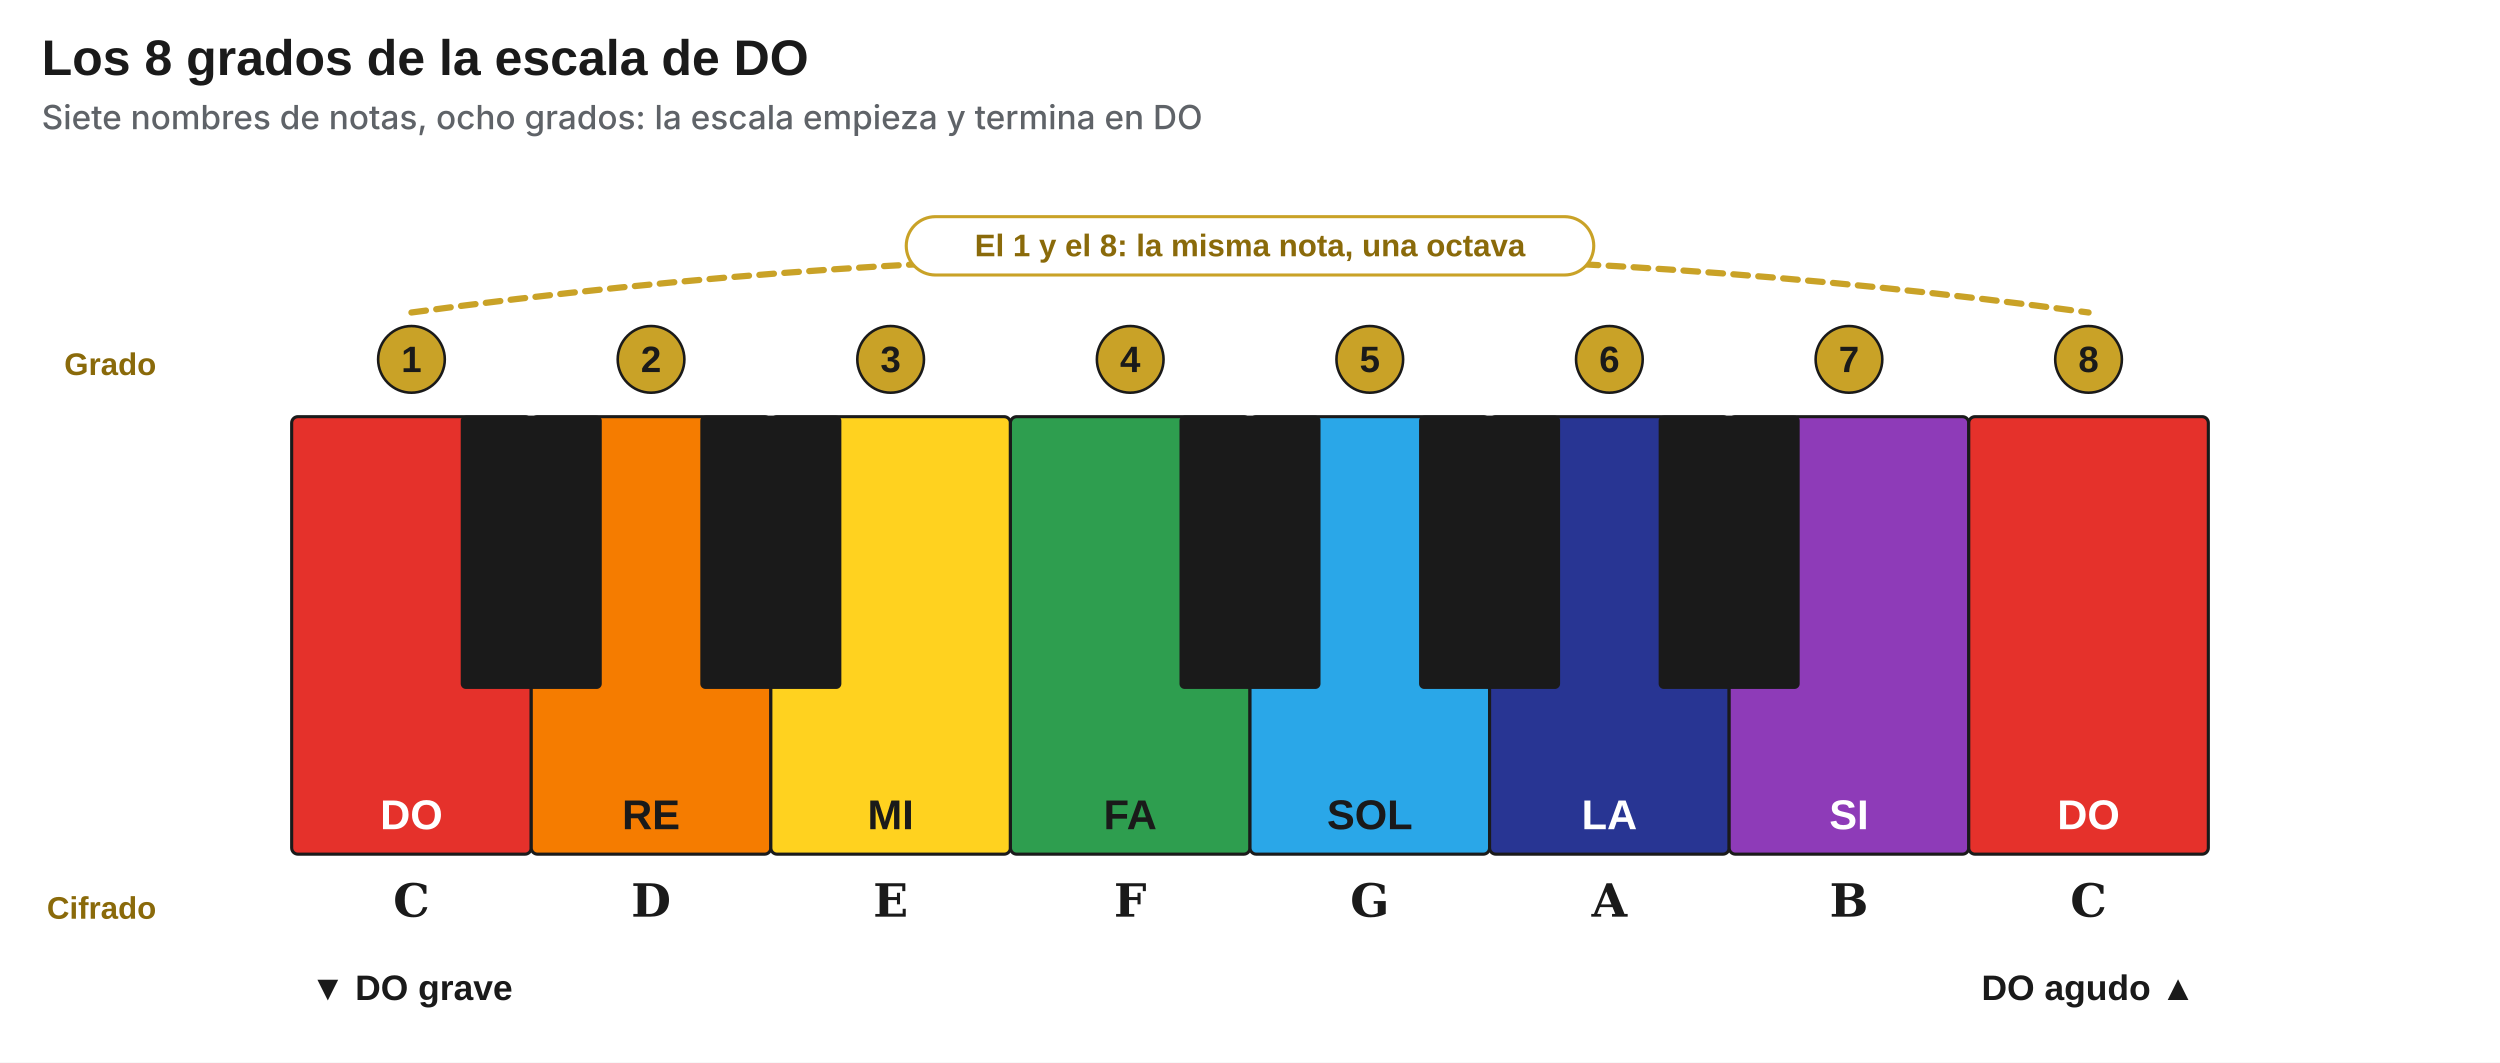
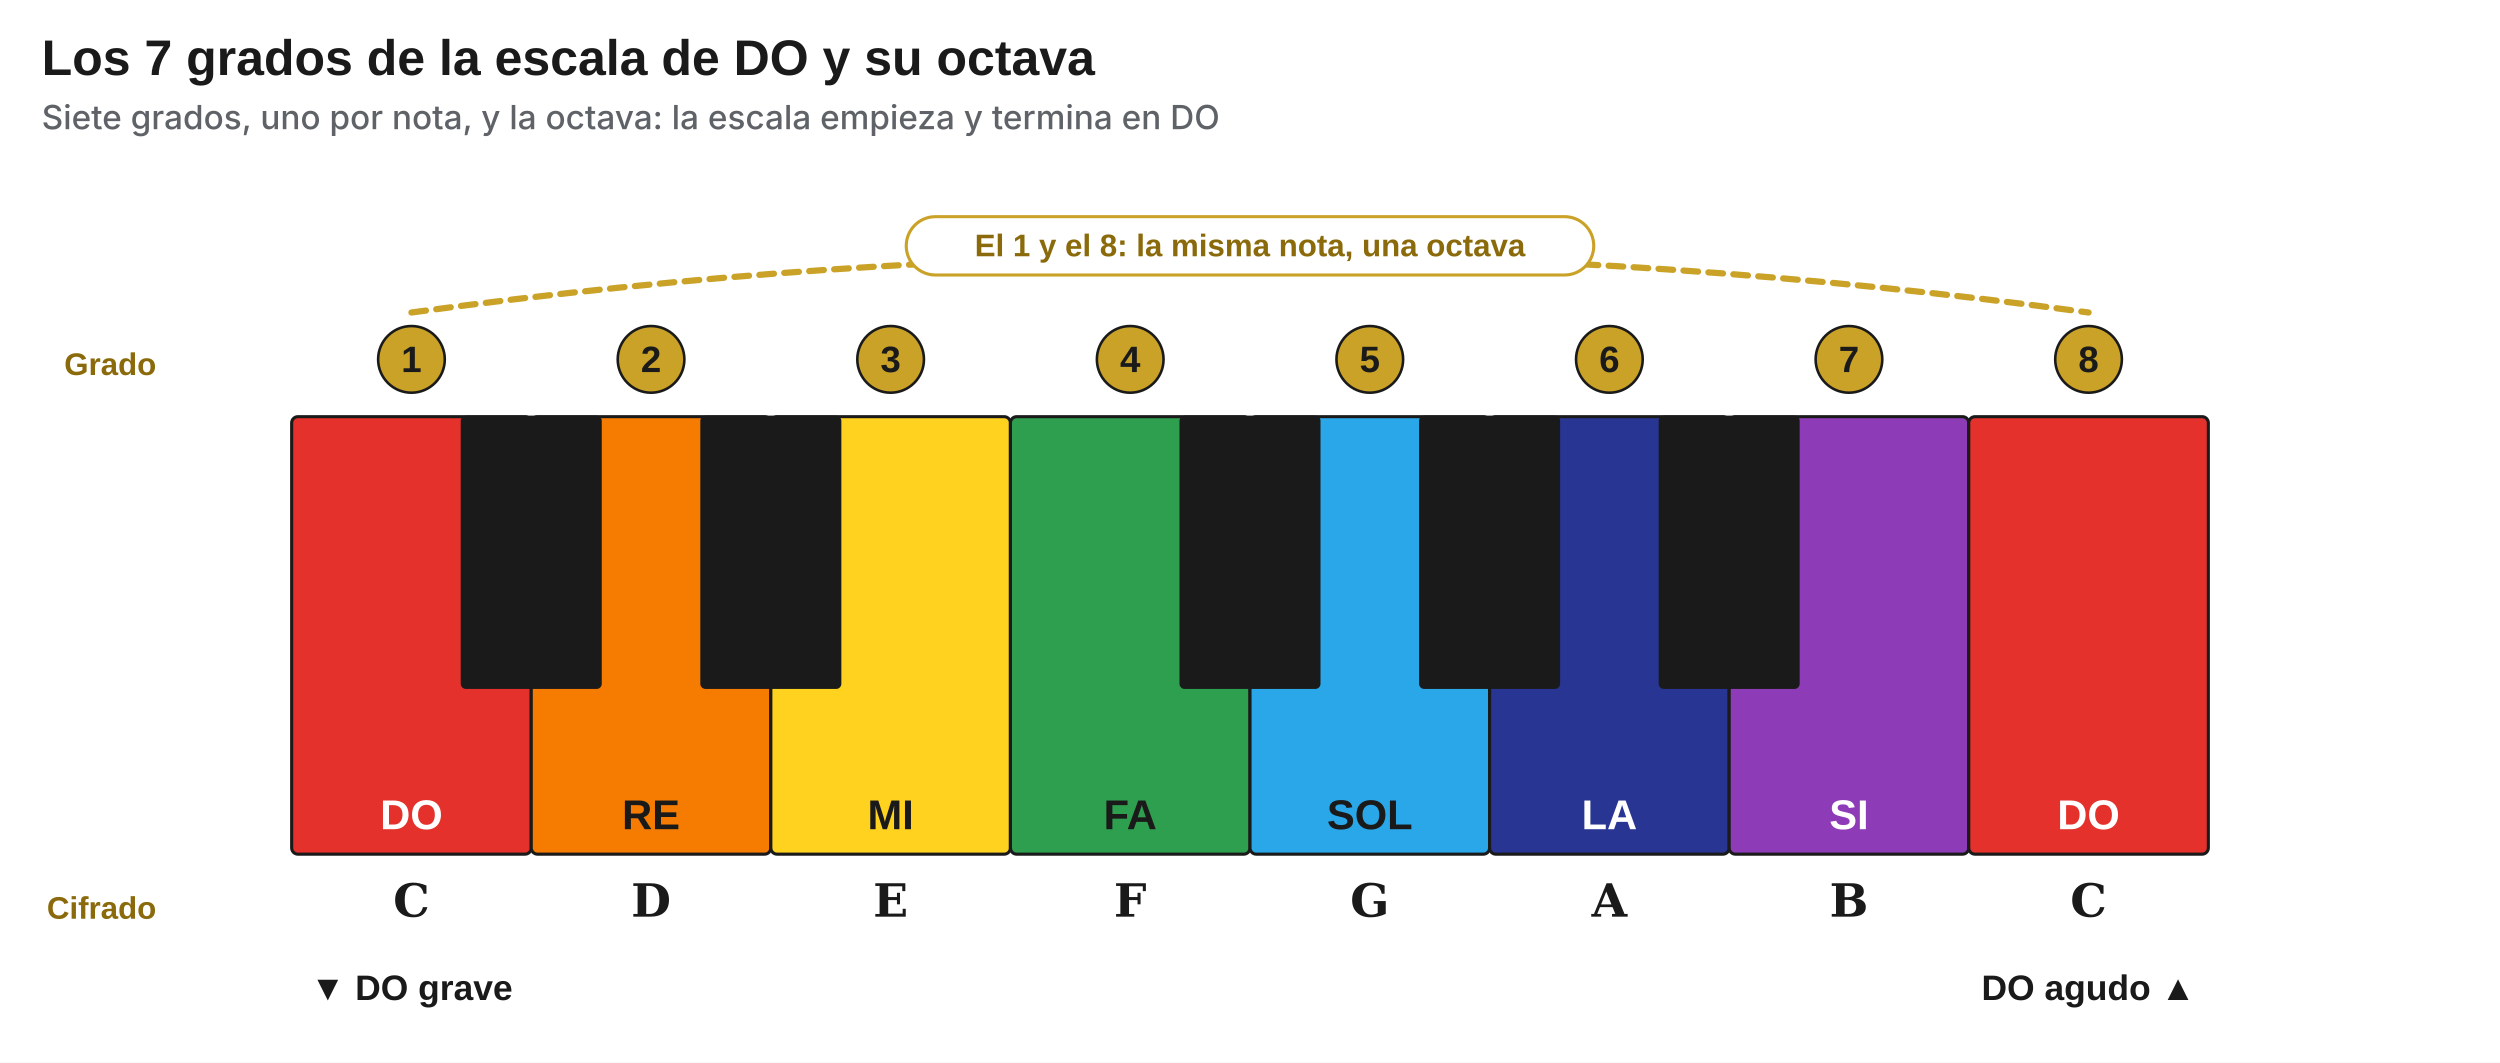
- <svg xmlns="http://www.w3.org/2000/svg" width="2400" height="1020" viewBox="0 0 2400 1020" role="img" aria-label="Los 8 grados de la escala de DO en el teclado">
+ <svg xmlns="http://www.w3.org/2000/svg" width="2400" height="1020" viewBox="0 0 2400 1020" role="img" aria-label="Los 7 grados de la escala de DO y su octava en el teclado">
  <rect width="2400" height="1020" fill="#FFFFFF" />
-   <text x="40" y="72" font-family="Poppins, Montserrat, 'Trebuchet MS', Arial, sans-serif" font-size="48" font-weight="700" fill="#1A1A1A" text-anchor="start">Los 8 grados de la escala de DO</text>
-   <text x="40" y="124" font-family="Inter, 'Segoe UI', Arial, sans-serif" font-size="32" font-weight="500" fill="#5F6368" text-anchor="start">Siete nombres de notas, ocho grados: la escala empieza y termina en DO</text>
+   <text x="40" y="72" font-family="Poppins, Montserrat, 'Trebuchet MS', Arial, sans-serif" font-size="48" font-weight="700" fill="#1A1A1A" text-anchor="start">Los 7 grados de la escala de DO y su octava</text>
+   <text x="40" y="124" font-family="Inter, 'Segoe UI', Arial, sans-serif" font-size="32" font-weight="500" fill="#5F6368" text-anchor="start">Siete grados, uno por nota, y la octava: la escala empieza y termina en DO</text>
  <rect x="280" y="400" width="230" height="420" rx="6" fill="#E5312B" stroke="#1A1A1A" stroke-width="3" />
  <text x="395" y="796" font-family="Poppins, Montserrat, 'Trebuchet MS', Arial, sans-serif" font-size="40" font-weight="700" fill="#FFFFFF" text-anchor="middle">DO</text>
  <rect x="510" y="400" width="230" height="420" rx="6" fill="#F57C00" stroke="#1A1A1A" stroke-width="3" />
  <text x="625" y="796" font-family="Poppins, Montserrat, 'Trebuchet MS', Arial, sans-serif" font-size="40" font-weight="700" fill="#1A1A1A" text-anchor="middle">RE</text>
  <rect x="740" y="400" width="230" height="420" rx="6" fill="#FFD21F" stroke="#1A1A1A" stroke-width="3" />
  <text x="855" y="796" font-family="Poppins, Montserrat, 'Trebuchet MS', Arial, sans-serif" font-size="40" font-weight="700" fill="#1A1A1A" text-anchor="middle">MI</text>
  <rect x="970" y="400" width="230" height="420" rx="6" fill="#2E9E4F" stroke="#1A1A1A" stroke-width="3" />
  <text x="1085" y="796" font-family="Poppins, Montserrat, 'Trebuchet MS', Arial, sans-serif" font-size="40" font-weight="700" fill="#1A1A1A" text-anchor="middle">FA</text>
  <rect x="1200" y="400" width="230" height="420" rx="6" fill="#2AA7E8" stroke="#1A1A1A" stroke-width="3" />
  <text x="1315" y="796" font-family="Poppins, Montserrat, 'Trebuchet MS', Arial, sans-serif" font-size="40" font-weight="700" fill="#1A1A1A" text-anchor="middle">SOL</text>
  <rect x="1430" y="400" width="230" height="420" rx="6" fill="#283593" stroke="#1A1A1A" stroke-width="3" />
  <text x="1545" y="796" font-family="Poppins, Montserrat, 'Trebuchet MS', Arial, sans-serif" font-size="40" font-weight="700" fill="#FFFFFF" text-anchor="middle">LA</text>
  <rect x="1660" y="400" width="230" height="420" rx="6" fill="#8E3BB8" stroke="#1A1A1A" stroke-width="3" />
  <text x="1775" y="796" font-family="Poppins, Montserrat, 'Trebuchet MS', Arial, sans-serif" font-size="40" font-weight="700" fill="#FFFFFF" text-anchor="middle">SI</text>
  <rect x="1890" y="400" width="230" height="420" rx="6" fill="#E5312B" stroke="#1A1A1A" stroke-width="3" />
  <text x="2005" y="796" font-family="Poppins, Montserrat, 'Trebuchet MS', Arial, sans-serif" font-size="40" font-weight="700" fill="#FFFFFF" text-anchor="middle">DO</text>
  <rect x="443.3" y="400" width="133.4" height="260.4" rx="4" fill="#1A1A1A" stroke="#1A1A1A" stroke-width="2" />
  <rect x="673.3" y="400" width="133.4" height="260.4" rx="4" fill="#1A1A1A" stroke="#1A1A1A" stroke-width="2" />
  <rect x="1133.3" y="400" width="133.4" height="260.4" rx="4" fill="#1A1A1A" stroke="#1A1A1A" stroke-width="2" />
  <rect x="1363.3" y="400" width="133.4" height="260.4" rx="4" fill="#1A1A1A" stroke="#1A1A1A" stroke-width="2" />
  <rect x="1593.3" y="400" width="133.4" height="260.4" rx="4" fill="#1A1A1A" stroke="#1A1A1A" stroke-width="2" />
  <path d="M395 300 Q1200 190 2005 300" fill="none" stroke="#C9A227" stroke-width="6" stroke-dasharray="14 10" stroke-linecap="round" />
  <rect x="870" y="208" width="660" height="56" rx="28" fill="#FFFFFF" stroke="#C9A227" stroke-width="3" />
  <text x="1200" y="246" font-family="Poppins, Montserrat, 'Trebuchet MS', Arial, sans-serif" font-size="30" font-weight="700" fill="#8A6A0A" text-anchor="middle">El 1 y el 8: la misma nota, una octava</text>
  <circle cx="395" cy="345" r="32" fill="#C9A227" stroke="#1A1A1A" stroke-width="2.5" />
  <text x="395" y="357.16" font-family="Poppins, Montserrat, 'Trebuchet MS', Arial, sans-serif" font-size="35.2" font-weight="700" fill="#1A1A1A" text-anchor="middle">1</text>
  <text x="395" y="880" font-family="'DejaVu Serif', 'Times New Roman', serif" font-size="44" font-weight="700" fill="#1A1A1A" text-anchor="middle">C</text>
  <circle cx="625" cy="345" r="32" fill="#C9A227" stroke="#1A1A1A" stroke-width="2.5" />
  <text x="625" y="357.16" font-family="Poppins, Montserrat, 'Trebuchet MS', Arial, sans-serif" font-size="35.2" font-weight="700" fill="#1A1A1A" text-anchor="middle">2</text>
  <text x="625" y="880" font-family="'DejaVu Serif', 'Times New Roman', serif" font-size="44" font-weight="700" fill="#1A1A1A" text-anchor="middle">D</text>
  <circle cx="855" cy="345" r="32" fill="#C9A227" stroke="#1A1A1A" stroke-width="2.5" />
  <text x="855" y="357.16" font-family="Poppins, Montserrat, 'Trebuchet MS', Arial, sans-serif" font-size="35.2" font-weight="700" fill="#1A1A1A" text-anchor="middle">3</text>
  <text x="855" y="880" font-family="'DejaVu Serif', 'Times New Roman', serif" font-size="44" font-weight="700" fill="#1A1A1A" text-anchor="middle">E</text>
  <circle cx="1085" cy="345" r="32" fill="#C9A227" stroke="#1A1A1A" stroke-width="2.5" />
  <text x="1085" y="357.16" font-family="Poppins, Montserrat, 'Trebuchet MS', Arial, sans-serif" font-size="35.2" font-weight="700" fill="#1A1A1A" text-anchor="middle">4</text>
  <text x="1085" y="880" font-family="'DejaVu Serif', 'Times New Roman', serif" font-size="44" font-weight="700" fill="#1A1A1A" text-anchor="middle">F</text>
  <circle cx="1315" cy="345" r="32" fill="#C9A227" stroke="#1A1A1A" stroke-width="2.5" />
  <text x="1315" y="357.16" font-family="Poppins, Montserrat, 'Trebuchet MS', Arial, sans-serif" font-size="35.2" font-weight="700" fill="#1A1A1A" text-anchor="middle">5</text>
  <text x="1315" y="880" font-family="'DejaVu Serif', 'Times New Roman', serif" font-size="44" font-weight="700" fill="#1A1A1A" text-anchor="middle">G</text>
  <circle cx="1545" cy="345" r="32" fill="#C9A227" stroke="#1A1A1A" stroke-width="2.5" />
  <text x="1545" y="357.16" font-family="Poppins, Montserrat, 'Trebuchet MS', Arial, sans-serif" font-size="35.2" font-weight="700" fill="#1A1A1A" text-anchor="middle">6</text>
  <text x="1545" y="880" font-family="'DejaVu Serif', 'Times New Roman', serif" font-size="44" font-weight="700" fill="#1A1A1A" text-anchor="middle">A</text>
  <circle cx="1775" cy="345" r="32" fill="#C9A227" stroke="#1A1A1A" stroke-width="2.5" />
  <text x="1775" y="357.16" font-family="Poppins, Montserrat, 'Trebuchet MS', Arial, sans-serif" font-size="35.2" font-weight="700" fill="#1A1A1A" text-anchor="middle">7</text>
  <text x="1775" y="880" font-family="'DejaVu Serif', 'Times New Roman', serif" font-size="44" font-weight="700" fill="#1A1A1A" text-anchor="middle">B</text>
  <circle cx="2005" cy="345" r="32" fill="#C9A227" stroke="#1A1A1A" stroke-width="2.5" />
  <text x="2005" y="357.16" font-family="Poppins, Montserrat, 'Trebuchet MS', Arial, sans-serif" font-size="35.2" font-weight="700" fill="#1A1A1A" text-anchor="middle">8</text>
  <text x="2005" y="880" font-family="'DejaVu Serif', 'Times New Roman', serif" font-size="44" font-weight="700" fill="#1A1A1A" text-anchor="middle">C</text>
  <text x="150" y="360" font-family="Poppins, Montserrat, 'Trebuchet MS', Arial, sans-serif" font-size="30" font-weight="700" fill="#8A6A0A" text-anchor="end">Grado</text>
  <text x="150" y="882" font-family="Poppins, Montserrat, 'Trebuchet MS', Arial, sans-serif" font-size="30" font-weight="700" fill="#8A6A0A" text-anchor="end">Cifrado</text>
  <text x="395" y="960" font-family="Poppins, Montserrat, 'Trebuchet MS', Arial, sans-serif" font-size="34" font-weight="700" fill="#1A1A1A" text-anchor="middle">▼ DO grave</text>
  <text x="2005" y="960" font-family="Poppins, Montserrat, 'Trebuchet MS', Arial, sans-serif" font-size="34" font-weight="700" fill="#1A1A1A" text-anchor="middle">DO agudo ▲</text>
</svg>
